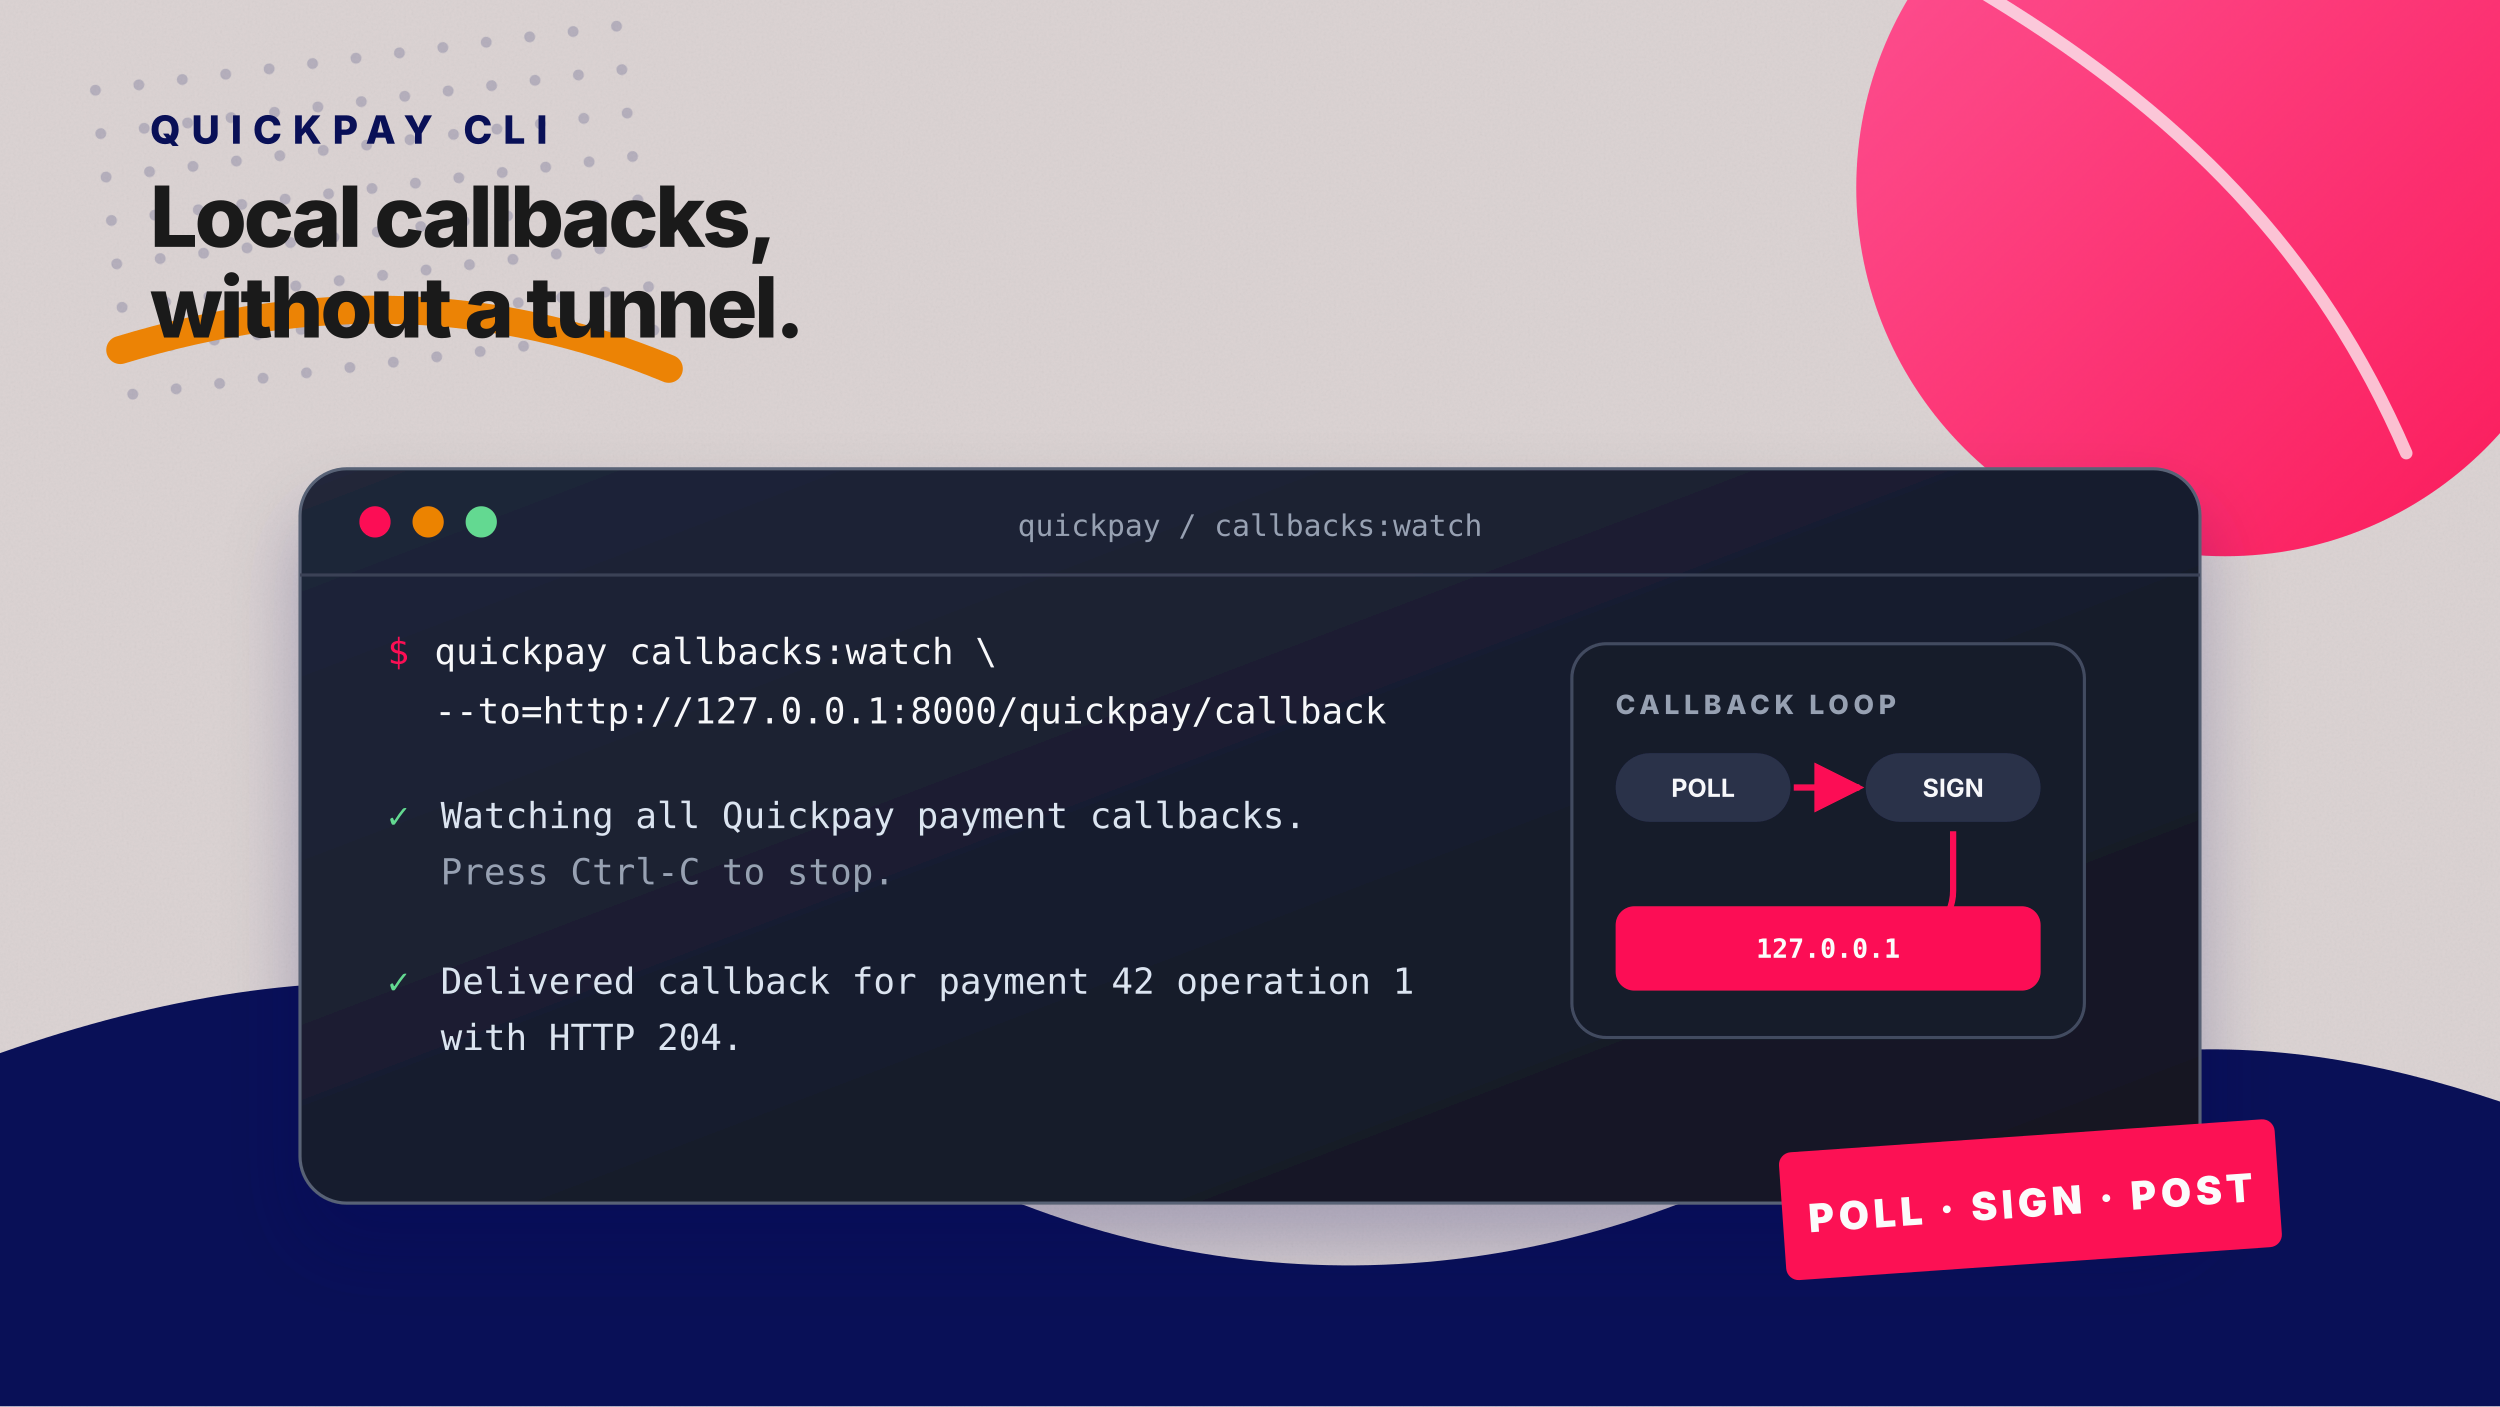
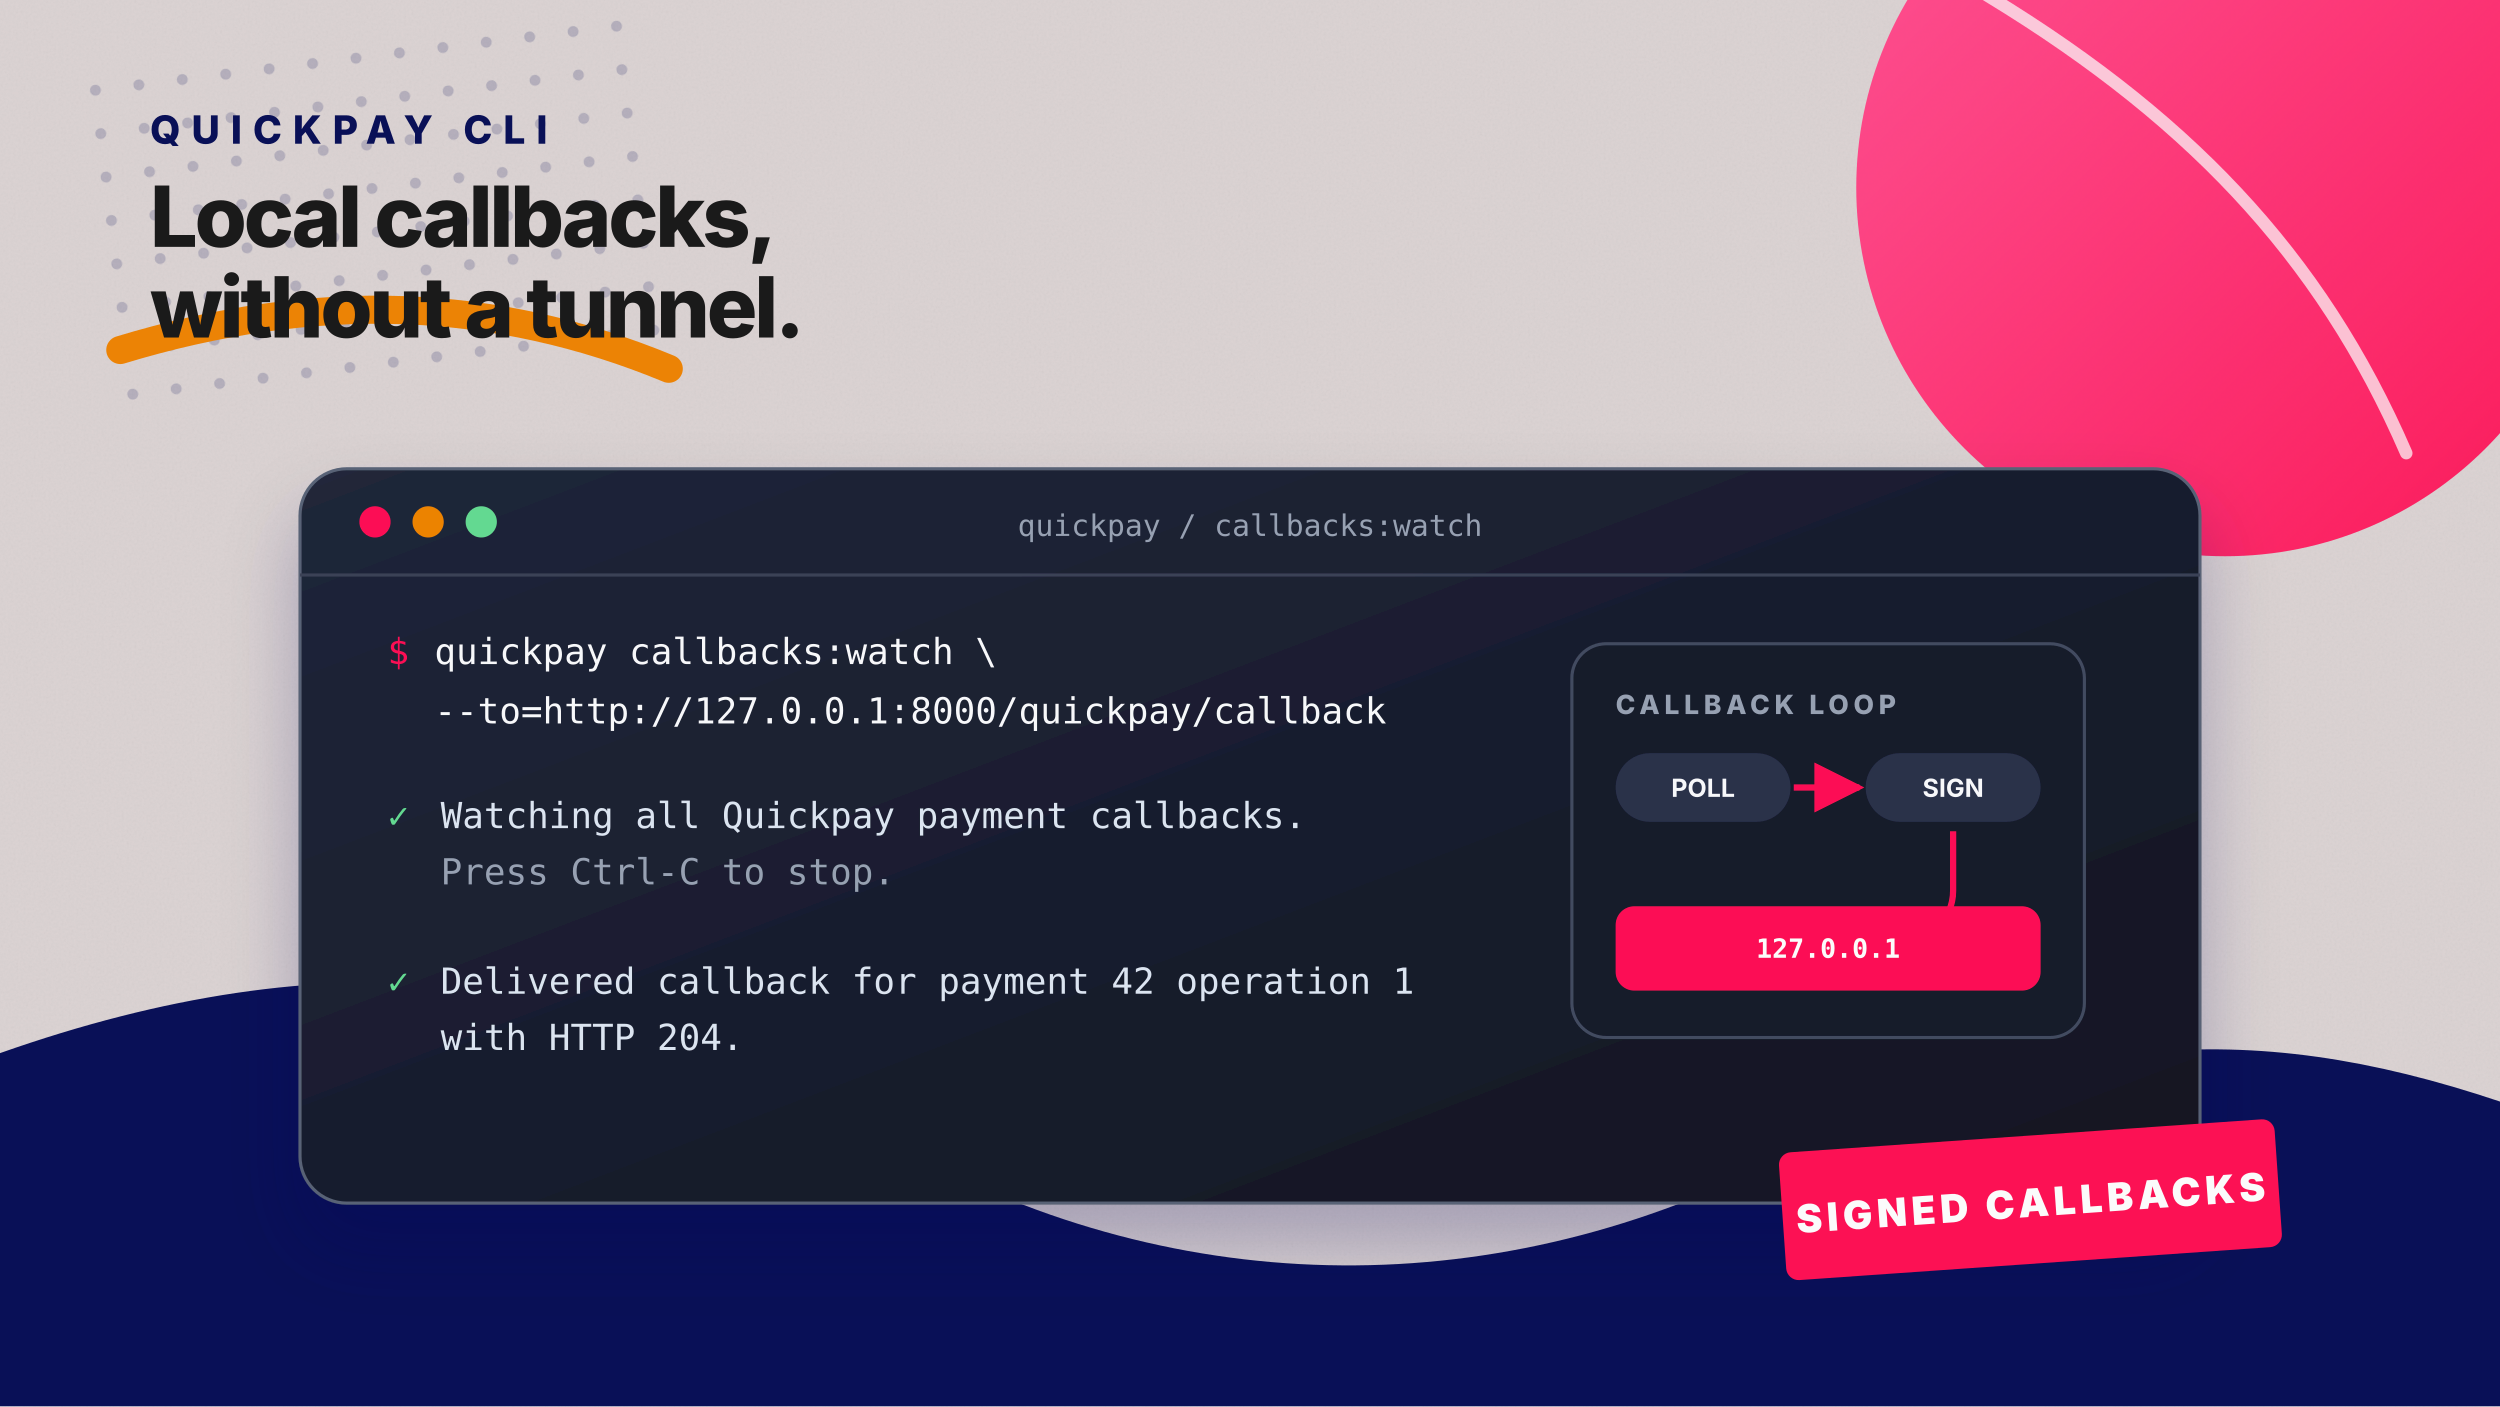
<svg xmlns="http://www.w3.org/2000/svg" width="1600" height="900" viewBox="0 0 1600 900">
  <defs>
    <filter id="paper" x="-10%" y="-10%" width="120%" height="120%">
      <feTurbulence type="fractalNoise" baseFrequency="0.62" numOctaves="3" seed="14" result="noise" />
      <feColorMatrix in="noise" type="saturate" values="0" result="mono" />
      <feComponentTransfer in="mono" result="faded">
        <feFuncA type="table" tableValues="0 0.1" />
      </feComponentTransfer>
      <feBlend in="SourceGraphic" in2="faded" mode="multiply" />
    </filter>
    <filter id="shadow" x="-20%" y="-20%" width="150%" height="170%">
      <feDropShadow dx="0" dy="28" stdDeviation="24" flood-color="#091057" flood-opacity="0.24" />
    </filter>
    <pattern id="dots" width="28" height="28" patternUnits="userSpaceOnUse">
      <circle cx="4" cy="4" r="3.5" fill="#091057" opacity="0.18" />
    </pattern>
    <linearGradient id="terminal" x1="0" y1="0" x2="1" y2="1">
      <stop offset="0" stop-color="#20263a" />
      <stop offset="1" stop-color="#111522" />
    </linearGradient>
    <linearGradient id="pinkGlow" x1="0" y1="0" x2="1" y2="1">
      <stop offset="0" stop-color="#ff4f91" />
      <stop offset="1" stop-color="#fc1154" />
    </linearGradient>
    <marker id="arrow" viewBox="0 0 10 10" refX="9" refY="5" markerWidth="8" markerHeight="8" orient="auto-start-reverse">
      <path d="M0 0l10 5-10 5z" fill="#fc1154" />
    </marker>
  </defs>
  <rect width="1600" height="900" fill="#dbd3d3" />
  <rect width="1600" height="900" fill="#dbd3d3" filter="url(#paper)" />
  <path d="M0 674c210-74 382-57 555 48s377 117 563 30c194-91 318-102 482-47v195H0z" fill="#091057" />
  <circle cx="1424" cy="120" r="236" fill="url(#pinkGlow)" opacity="0.96" />
  <path d="M1260-10c139 82 225 173 280 300" fill="none" stroke="#fbfbfb" stroke-width="8" stroke-linecap="round" opacity="0.72" />
  <rect x="42" y="50" width="360" height="210" fill="url(#dots)" transform="rotate(-7 42 50)" />
  <path d="M77 224c125-38 240-34 351 12" fill="none" stroke="#ec8305" stroke-width="18" stroke-linecap="round" />
  <g transform="translate(96 92)">
    <text x="0" y="0" font-family="Inter, Arial, sans-serif" font-size="25" font-weight="800" letter-spacing="7" fill="#091057">QUICKPAY CLI</text>
    <text x="0" y="66" font-family="Inter, Arial, sans-serif" font-size="54" font-weight="800" letter-spacing="-2" fill="#1a1a1a">Local callbacks,</text>
    <text x="0" y="124" font-family="Inter, Arial, sans-serif" font-size="54" font-weight="800" letter-spacing="-2" fill="#1a1a1a">without a tunnel.</text>
  </g>
  <g filter="url(#shadow)">
    <rect x="192" y="300" width="1216" height="470" rx="30" fill="url(#terminal)" stroke="#596276" stroke-width="2" />
    <path d="M192 368h1216" stroke="#3b4256" stroke-width="2" />
    <circle cx="240" cy="334" r="10" fill="#fc1154" />
    <circle cx="274" cy="334" r="10" fill="#ec8305" />
    <circle cx="308" cy="334" r="10" fill="#64d991" />
    <text x="800" y="343" text-anchor="middle" font-family="Menlo, monospace" font-size="19" fill="#97a1b2">quickpay / callbacks:watch</text>
    <g font-family="Menlo, monospace" font-size="23">
      <text x="248" y="425" fill="#fc1154">$</text>
      <text x="278" y="425" fill="#f7f8fa">quickpay callbacks:watch \</text>
      <text x="278" y="463" fill="#f7f8fa">--to=http://127.0.0.1:8000/quickpay/callback</text>
      <text x="248" y="530" fill="#64d991">✓</text>
      <text x="282" y="530" fill="#dbe4f0">Watching all Quickpay payment callbacks.</text>
      <text x="282" y="566" fill="#97a1b2">Press Ctrl-C to stop.</text>
      <text x="248" y="636" fill="#64d991">✓</text>
      <text x="282" y="636" fill="#dbe4f0">Delivered callback for payment 42 operation 1</text>
      <text x="282" y="672" fill="#dbe4f0">with HTTP 204.</text>
    </g>
    <g transform="translate(1006 412)">
      <rect width="328" height="252" rx="22" fill="#151a2a" stroke="#434b61" stroke-width="2" />
      <text x="28" y="45" font-family="Inter, Arial, sans-serif" font-size="17" font-weight="800" letter-spacing="3" fill="#97a1b2">CALLBACK LOOP</text>
      <rect x="28" y="70" width="112" height="44" rx="22" fill="#29304a" />
      <text x="84" y="98" text-anchor="middle" font-family="Inter, Arial, sans-serif" font-size="16" font-weight="700" fill="#f7f8fa">POLL</text>
      <rect x="188" y="70" width="112" height="44" rx="22" fill="#29304a" />
      <text x="244" y="98" text-anchor="middle" font-family="Inter, Arial, sans-serif" font-size="16" font-weight="700" fill="#f7f8fa">SIGN</text>
      <path d="M142 92h42" fill="none" stroke="#fc1154" stroke-width="4" marker-end="url(#arrow)" />
      <path d="M244 120v38c0 18-14 32-32 32h-70" fill="none" stroke="#fc1154" stroke-width="4" marker-end="url(#arrow)" />
      <rect x="28" y="168" width="272" height="54" rx="12" fill="#fc1154" />
      <text x="164" y="201" text-anchor="middle" font-family="Menlo, monospace" font-size="17" font-weight="700" fill="#fbfbfb">127.0.0.1</text>
    </g>
  </g>
  <g transform="translate(1138 738) rotate(-4)">
    <rect width="318" height="82" rx="8" fill="#fc1154" />
-     <text x="159" y="52" text-anchor="middle" font-family="Inter, Arial, sans-serif" font-size="25" font-weight="900" letter-spacing="3" fill="#fbfbfb">POLL · SIGN · POST</text>
+     <text x="159" y="52" text-anchor="middle" font-family="Inter, Arial, sans-serif" font-size="25" font-weight="900" letter-spacing="3" fill="#fbfbfb">SIGNED CALLBACKS</text>
  </g>
</svg>
